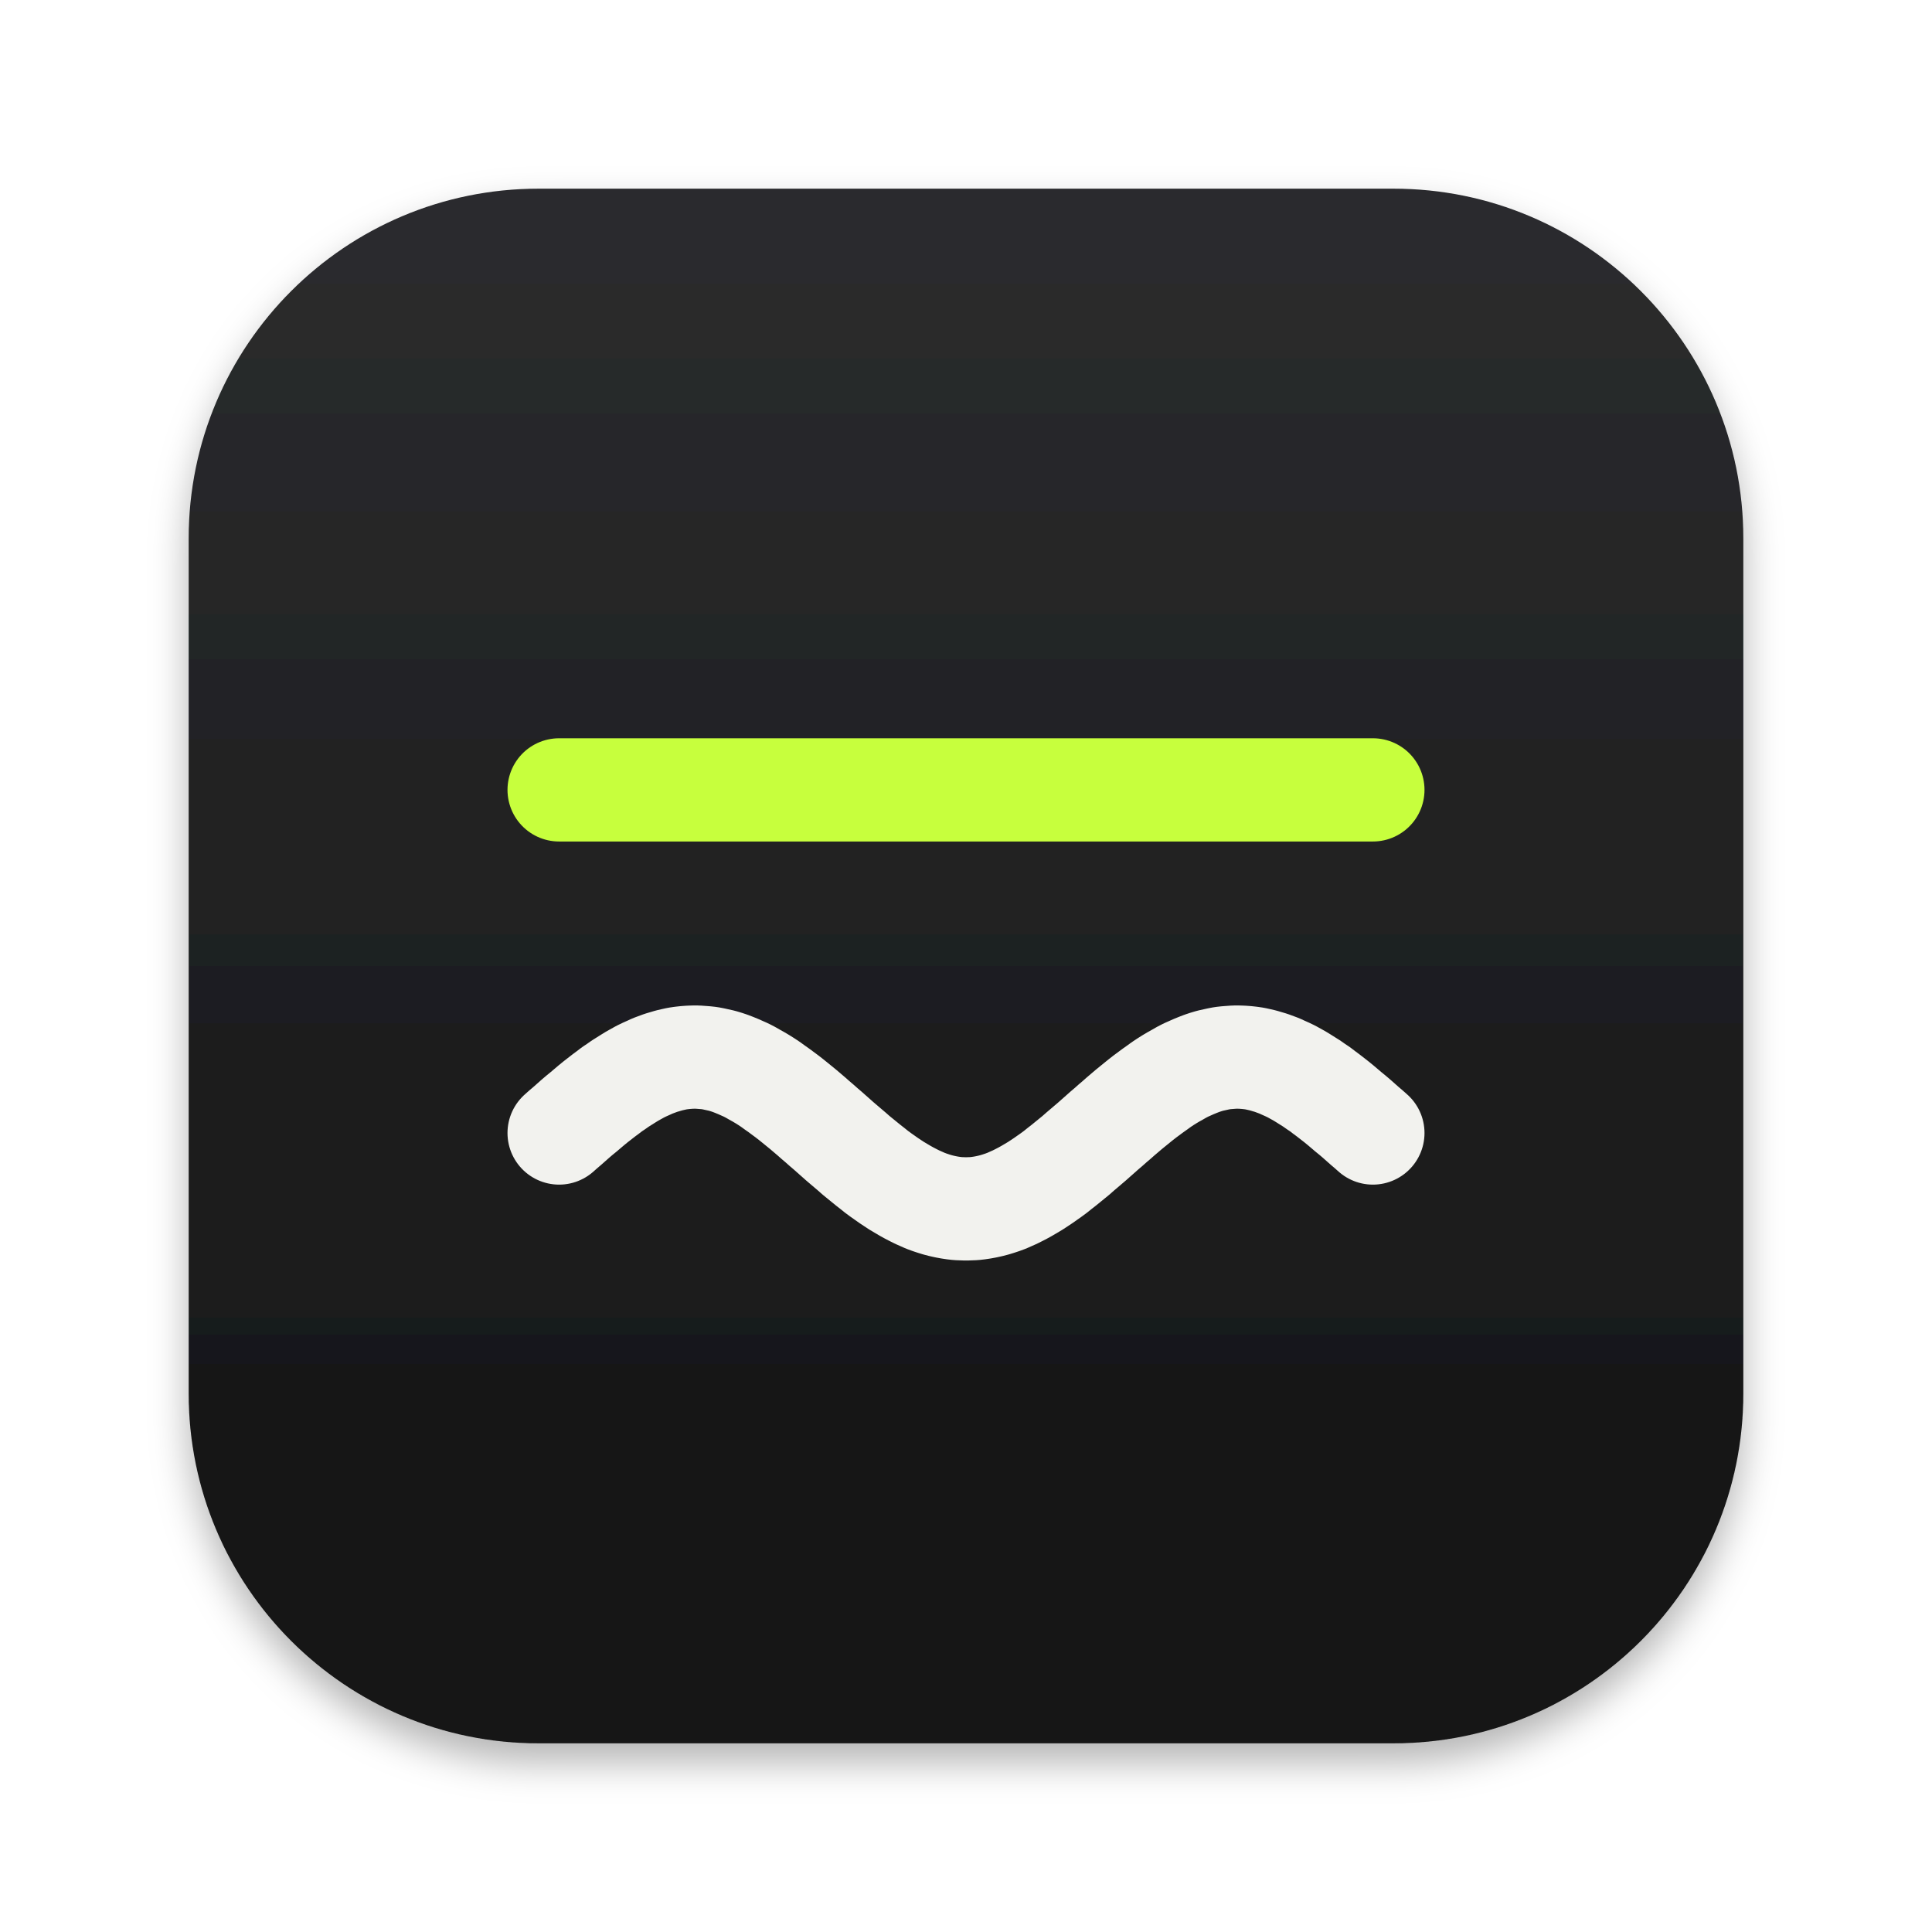
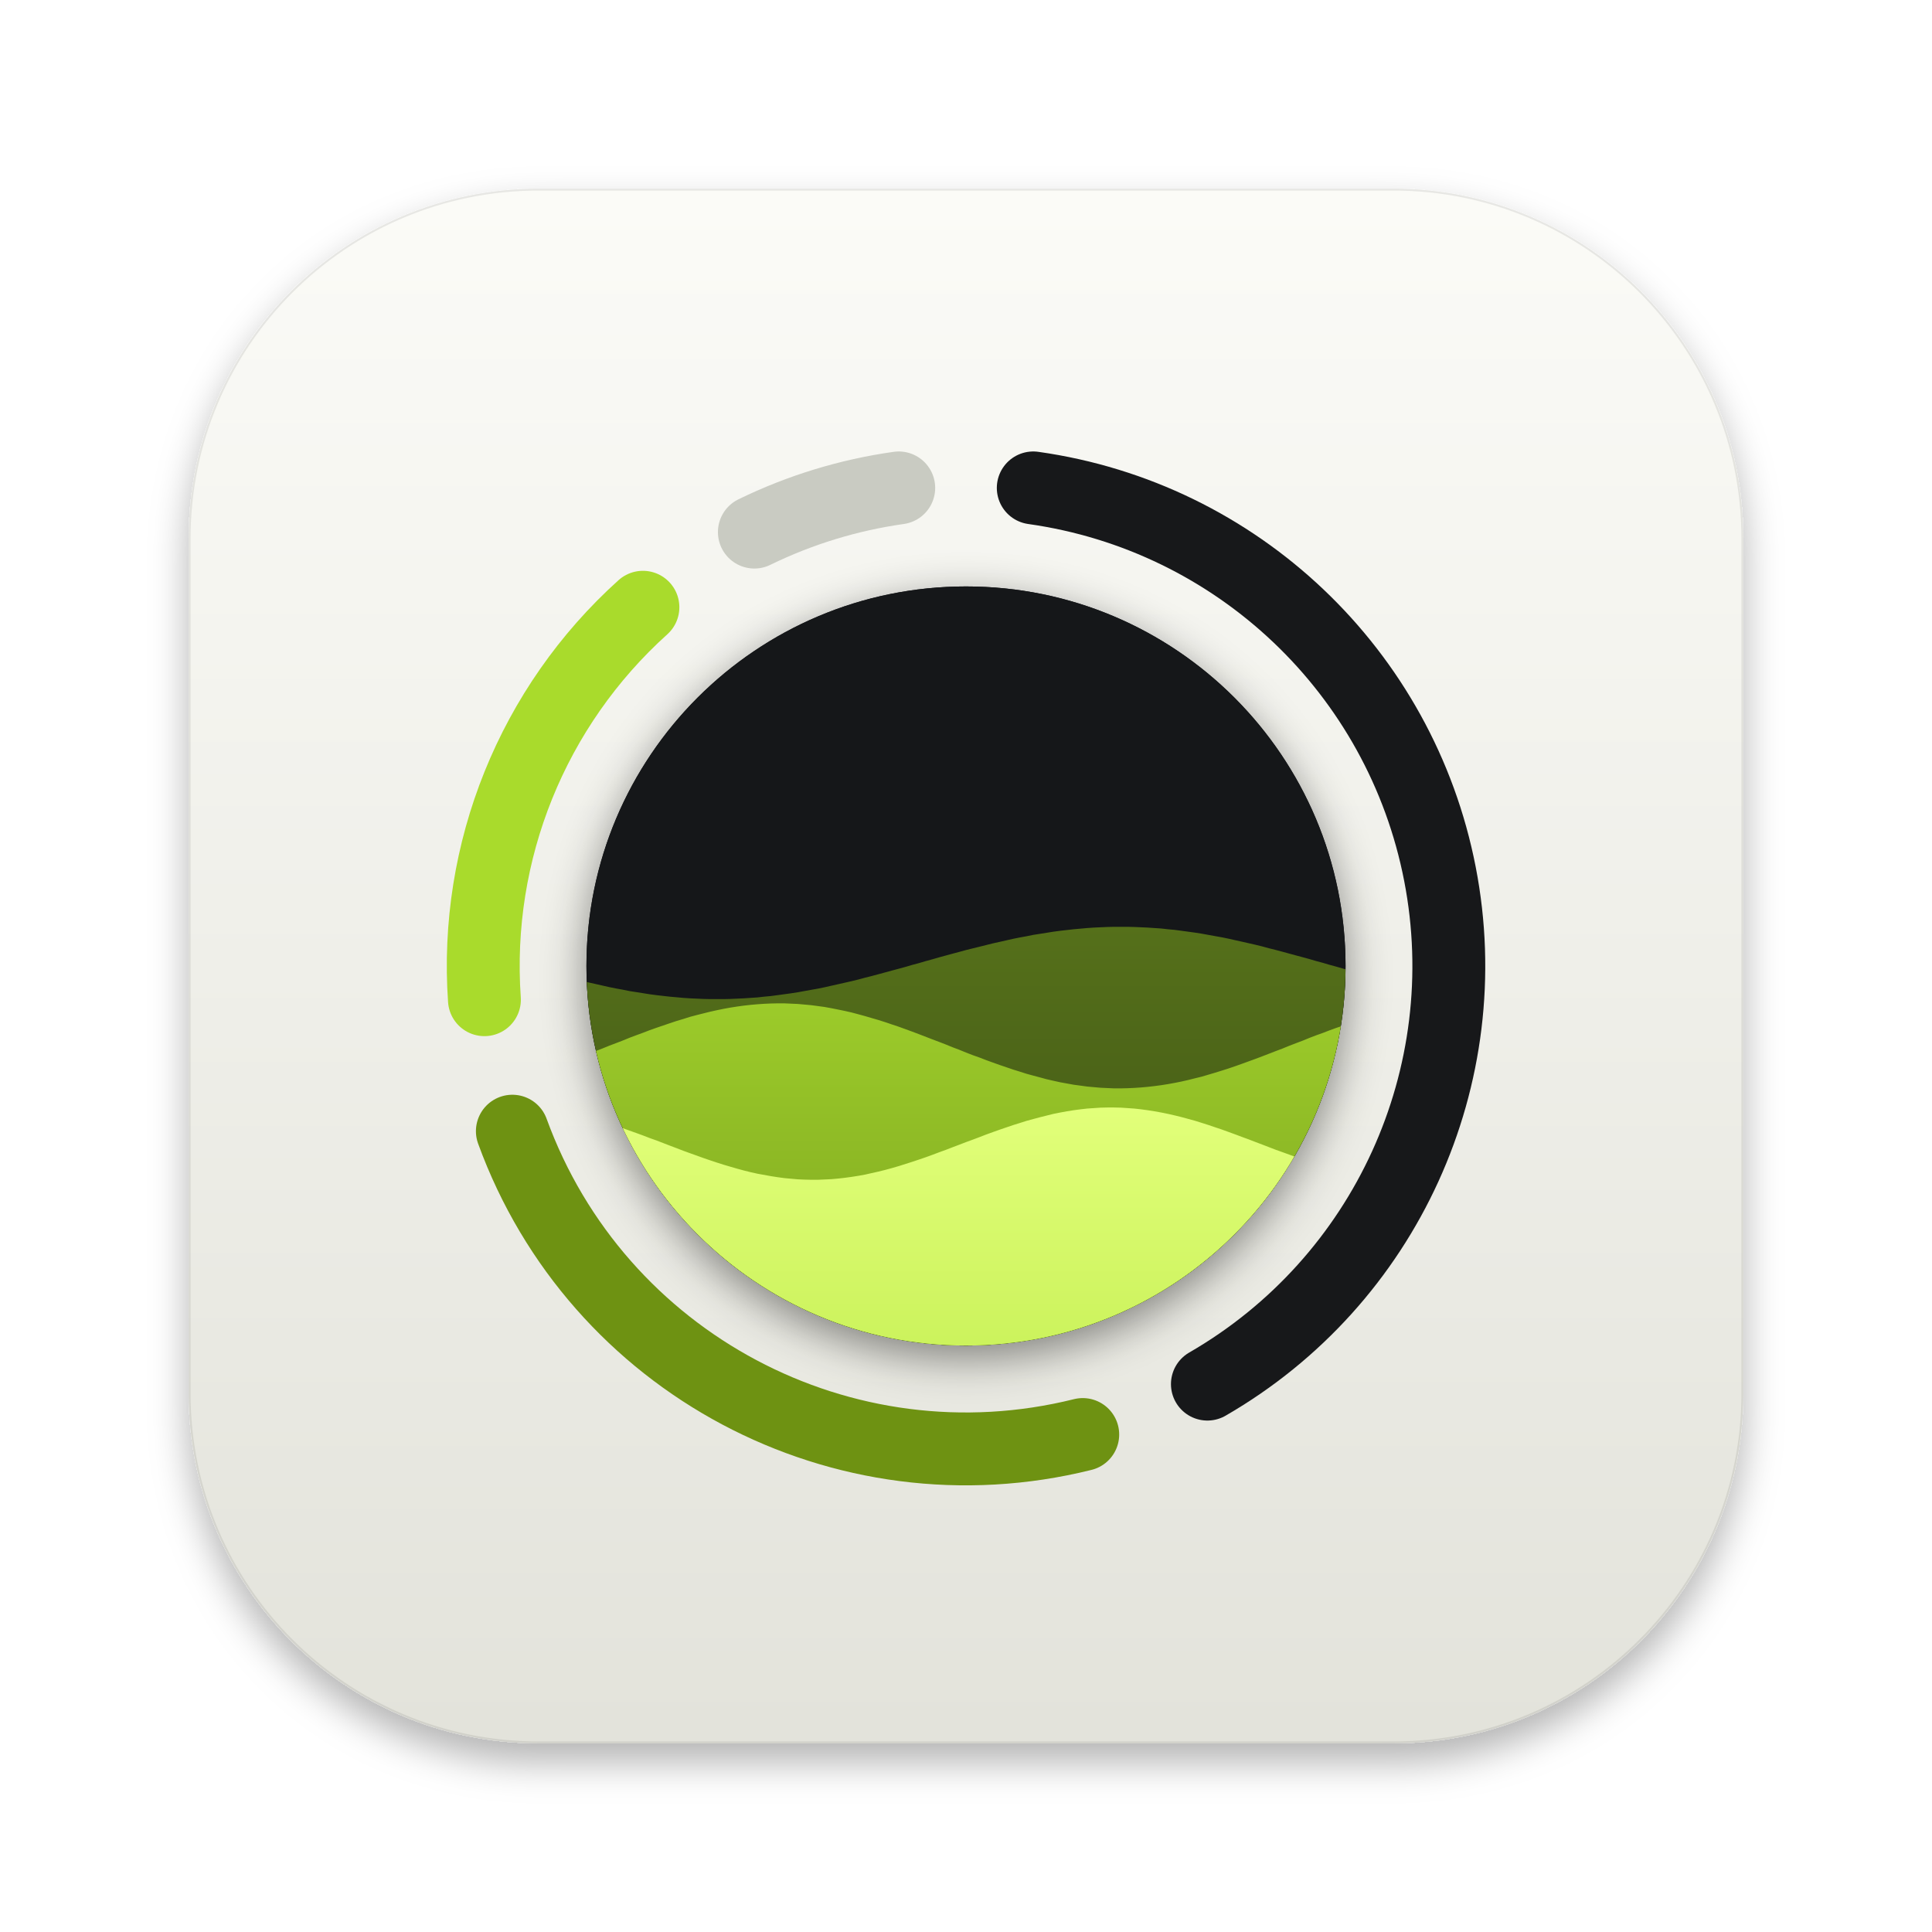
<svg xmlns="http://www.w3.org/2000/svg" viewBox="0 0 1024 1024" width="1024" height="1024">
  <defs>
    <linearGradient id="bg" x1="0" y1="0" x2="0" y2="1">
-       <stop offset="0" stop-color="#2B2C2E" />
-       <stop offset="1" stop-color="#131313" />
+       <stop offset="0" stop-color="#2C2E31" />
+       <stop offset="1" stop-color="#0D0E0F" />
+     </linearGradient>
+     <radialGradient id="hl" cx=".5" cy="0" r=".9">
+       <stop offset="0" stop-color="#fff" stop-opacity=".10" />
+       <stop offset="1" stop-color="#fff" stop-opacity="0" />
+     </radialGradient>
+     <linearGradient id="w1" x1="0" y1="0" x2="0" y2="1">
+       <stop offset="0" stop-color="#E2FF7A" />
+       <stop offset="1" stop-color="#9BD81C" />
+     </linearGradient>
+     <linearGradient id="w2" x1="0" y1="0" x2="0" y2="1">
+       <stop offset="0" stop-color="#9CCB2A" />
+       <stop offset="1" stop-color="#4E6B10" />
+     </linearGradient>
+     <linearGradient id="w3" x1="0" y1="0" x2="0" y2="1">
+       <stop offset="0" stop-color="#55701A" />
+       <stop offset="1" stop-color="#1F2A0E" />
+     </linearGradient>
+     <linearGradient id="ink" x1="0" y1="0" x2="0" y2="1">
+       <stop offset="0" stop-color="#FFFFFF" />
+       <stop offset="1" stop-color="#D9D9D2" />
+     </linearGradient>
+     <filter id="glow" x="-50%" y="-300%" width="200%" height="700%">
+       <feGaussianBlur stdDeviation="14" />
+     </filter>
+     <filter id="soft" x="-20%" y="-20%" width="140%" height="140%">
+       <feDropShadow dx="0" dy="8" stdDeviation="14" flood-color="#000" flood-opacity=".45" />
+     </filter>
+     <linearGradient id="pb" x1="0" y1="0" x2="0" y2="1">
+       <stop offset="0" stop-color="#FBFBF7" />
+       <stop offset="1" stop-color="#E3E3DB" />
    </linearGradient>
    <filter id="sh" x="-20%" y="-20%" width="140%" height="140%">
      <feDropShadow dx="0" dy="10" stdDeviation="10" flood-color="#000" flood-opacity=".3" />
    </filter>
    <clipPath id="sq">
      <rect x="100" y="100" width="824" height="824" rx="185.4" />
    </clipPath>
  </defs>
-   <rect x="100" y="100" width="824" height="824" rx="185.4" fill="url(#bg)" filter="url(#sh)" />
+   <rect x="100" y="100" width="824" height="824" rx="185.4" fill="url(#pb)" filter="url(#sh)" />
  <g clip-path="url(#sq)">
    <g transform="translate(100 100) scale(0.8046875)">
-       <path d="M244,396 L780,396" fill="none" stroke="#C7FF3D" stroke-width="68" stroke-linecap="round" stroke-linejoin="round" opacity="1" />
-       <path d="M244.0,622.0 L246.7,619.6 L249.4,617.3 L252.0,615.0 L254.7,612.6 L257.4,610.3 L260.1,608.1 L262.8,605.8 L265.4,603.6 L268.1,601.4 L270.8,599.3 L273.5,597.2 L276.2,595.2 L278.8,593.2 L281.5,591.4 L284.2,589.5 L286.9,587.8 L289.6,586.1 L292.2,584.5 L294.9,583.0 L297.6,581.5 L300.3,580.2 L303.0,579.0 L305.6,577.8 L308.3,576.8 L311.0,575.8 L313.7,575.0 L316.4,574.2 L319.0,573.6 L321.7,573.0 L324.4,572.6 L327.1,572.3 L329.8,572.1 L332.4,572.0 L335.1,572.0 L337.8,572.2 L340.5,572.4 L343.2,572.7 L345.8,573.2 L348.5,573.8 L351.2,574.4 L353.9,575.2 L356.6,576.1 L359.2,577.1 L361.9,578.2 L364.6,579.4 L367.3,580.6 L370.0,582.0 L372.6,583.5 L375.3,585.0 L378.0,586.6 L380.7,588.3 L383.4,590.1 L386.0,592.0 L388.7,593.9 L391.4,595.9 L394.1,597.9 L396.8,600.0 L399.4,602.1 L402.1,604.3 L404.8,606.5 L407.5,608.8 L410.2,611.1 L412.8,613.4 L415.5,615.7 L418.2,618.1 L420.9,620.4 L423.6,622.8 L426.2,625.1 L428.9,627.5 L431.6,629.8 L434.3,632.1 L437.0,634.4 L439.6,636.7 L442.3,638.9 L445.0,641.1 L447.7,643.3 L450.4,645.4 L453.0,647.5 L455.7,649.5 L458.4,651.4 L461.1,653.3 L463.8,655.1 L466.4,656.8 L469.1,658.4 L471.8,660.0 L474.5,661.5 L477.2,662.9 L479.8,664.2 L482.5,665.4 L485.2,666.6 L487.9,667.6 L490.6,668.5 L493.2,669.3 L495.9,670.0 L498.6,670.6 L501.3,671.1 L504.0,671.5 L506.6,671.8 L509.3,671.9 L512.0,672.0 L514.7,671.9 L517.4,671.8 L520.0,671.5 L522.7,671.1 L525.4,670.6 L528.1,670.0 L530.8,669.3 L533.4,668.5 L536.1,667.6 L538.8,666.6 L541.5,665.4 L544.2,664.2 L546.8,662.9 L549.5,661.5 L552.2,660.0 L554.9,658.4 L557.6,656.8 L560.2,655.1 L562.9,653.3 L565.6,651.4 L568.3,649.5 L571.0,647.5 L573.6,645.4 L576.3,643.3 L579.0,641.1 L581.7,638.9 L584.4,636.7 L587.0,634.4 L589.7,632.1 L592.4,629.8 L595.1,627.5 L597.8,625.1 L600.4,622.8 L603.1,620.4 L605.8,618.1 L608.5,615.7 L611.2,613.4 L613.8,611.1 L616.5,608.8 L619.2,606.5 L621.9,604.3 L624.6,602.1 L627.2,600.0 L629.9,597.9 L632.6,595.9 L635.3,593.9 L638.0,592.0 L640.6,590.1 L643.3,588.3 L646.0,586.6 L648.7,585.0 L651.4,583.5 L654.0,582.0 L656.7,580.6 L659.4,579.4 L662.1,578.2 L664.8,577.1 L667.4,576.1 L670.1,575.2 L672.8,574.4 L675.5,573.8 L678.2,573.2 L680.8,572.7 L683.5,572.4 L686.2,572.2 L688.9,572.0 L691.6,572.0 L694.2,572.1 L696.9,572.3 L699.6,572.6 L702.3,573.0 L705.0,573.6 L707.6,574.2 L710.3,575.0 L713.0,575.8 L715.7,576.8 L718.4,577.8 L721.0,579.0 L723.7,580.2 L726.4,581.5 L729.1,583.0 L731.8,584.5 L734.4,586.1 L737.1,587.8 L739.8,589.5 L742.5,591.4 L745.2,593.2 L747.8,595.2 L750.5,597.2 L753.2,599.3 L755.9,601.4 L758.6,603.6 L761.2,605.8 L763.9,608.1 L766.6,610.3 L769.3,612.6 L772.0,615.0 L774.6,617.3 L777.3,619.6 L780.0,622.0" fill="none" stroke="#F2F2EE" stroke-width="68" stroke-linecap="round" stroke-linejoin="round" opacity="1" />
+       <clipPath id="cc">
+         <circle cx="512" cy="512" r="250" />
+       </clipPath>
+       <circle cx="512" cy="512" r="250" fill="#151719" filter="url(#soft)" />
+       <g clip-path="url(#cc)">
+         <rect width="1024" height="1024" fill="#151719" />
+         <path d="M-20.0,501.5 L-15.6,500.4 L-11.1,499.3 L-6.7,498.2 L-2.3,497.1 L2.2,496.1 L6.6,495.1 L11.0,494.1 L15.5,493.2 L19.9,492.4 L24.3,491.5 L28.8,490.8 L33.2,490.1 L37.6,489.4 L42.1,488.8 L46.5,488.3 L50.9,487.8 L55.4,487.4 L59.8,487.0 L64.2,486.7 L68.7,486.5 L73.1,486.3 L77.5,486.2 L82.0,486.2 L86.4,486.2 L90.8,486.3 L95.3,486.5 L99.7,486.7 L104.1,487.0 L108.6,487.3 L113.0,487.8 L117.4,488.2 L121.9,488.8 L126.3,489.4 L130.7,490.0 L135.2,490.7 L139.6,491.5 L144.0,492.3 L148.5,493.1 L152.9,494.0 L157.3,495.0 L161.8,496.0 L166.2,497.0 L170.6,498.0 L175.1,499.1 L179.5,500.3 L183.9,501.4 L188.4,502.6 L192.8,503.8 L197.2,505.0 L201.7,506.2 L206.1,507.4 L210.5,508.7 L215.0,509.9 L219.4,511.2 L223.8,512.4 L228.3,513.7 L232.7,514.9 L237.1,516.1 L241.6,517.3 L246.0,518.5 L250.4,519.6 L254.9,520.7 L259.3,521.8 L263.7,522.9 L268.2,523.9 L272.6,524.9 L277.0,525.9 L281.5,526.8 L285.9,527.6 L290.3,528.5 L294.8,529.2 L299.2,529.9 L303.6,530.6 L308.1,531.2 L312.5,531.7 L316.9,532.2 L321.4,532.6 L325.8,533.0 L330.2,533.3 L334.7,533.5 L339.1,533.7 L343.5,533.8 L348.0,533.8 L352.4,533.8 L356.8,533.7 L361.3,533.5 L365.7,533.3 L370.1,533.0 L374.6,532.7 L379.0,532.2 L383.4,531.8 L387.9,531.2 L392.3,530.6 L396.7,530.0 L401.2,529.3 L405.6,528.5 L410.0,527.7 L414.5,526.9 L418.9,526.0 L423.3,525.0 L427.8,524.0 L432.2,523.0 L436.6,522.0 L441.1,520.9 L445.5,519.7 L449.9,518.6 L454.4,517.4 L458.8,516.2 L463.2,515.0 L467.7,513.8 L472.1,512.6 L476.5,511.3 L481.0,510.1 L485.4,508.8 L489.8,507.6 L494.3,506.3 L498.7,505.1 L503.1,503.9 L507.6,502.7 L512.0,501.5 L516.4,500.4 L520.9,499.3 L525.3,498.2 L529.7,497.1 L534.2,496.1 L538.6,495.1 L543.0,494.1 L547.5,493.2 L551.9,492.4 L556.3,491.5 L560.8,490.8 L565.2,490.1 L569.6,489.4 L574.1,488.8 L578.5,488.3 L582.9,487.8 L587.4,487.4 L591.8,487.0 L596.2,486.7 L600.7,486.5 L605.1,486.3 L609.5,486.2 L614.0,486.2 L618.4,486.2 L622.8,486.3 L627.3,486.5 L631.7,486.7 L636.1,487.0 L640.6,487.3 L645.0,487.8 L649.4,488.2 L653.9,488.8 L658.3,489.4 L662.7,490.0 L667.2,490.7 L671.6,491.5 L676.0,492.3 L680.5,493.1 L684.9,494.0 L689.3,495.0 L693.8,496.0 L698.2,497.0 L702.6,498.0 L707.1,499.1 L711.5,500.3 L715.9,501.4 L720.4,502.6 L724.8,503.8 L729.2,505.0 L733.7,506.2 L738.1,507.4 L742.5,508.7 L747.0,509.9 L751.4,511.2 L755.8,512.4 L760.3,513.7 L764.7,514.9 L769.1,516.1 L773.6,517.3 L778.0,518.5 L782.4,519.6 L786.9,520.7 L791.3,521.8 L795.7,522.9 L800.2,523.9 L804.6,524.9 L809.0,525.9 L813.5,526.8 L817.9,527.6 L822.3,528.5 L826.8,529.2 L831.2,529.9 L835.6,530.6 L840.1,531.2 L844.5,531.7 L848.9,532.2 L853.4,532.6 L857.8,533.0 L862.2,533.3 L866.7,533.5 L871.1,533.7 L875.5,533.8 L880.0,533.8 L884.4,533.8 L888.8,533.7 L893.3,533.5 L897.7,533.3 L902.1,533.0 L906.6,532.7 L911.0,532.2 L915.4,531.8 L919.9,531.2 L924.3,530.6 L928.7,530.0 L933.2,529.3 L937.6,528.5 L942.0,527.7 L946.5,526.9 L950.9,526.0 L955.3,525.0 L959.8,524.0 L964.2,523.0 L968.6,522.0 L973.1,520.9 L977.5,519.7 L981.9,518.6 L986.4,517.4 L990.8,516.2 L995.2,515.0 L999.7,513.8 L1004.1,512.6 L1008.5,511.3 L1013.0,510.1 L1017.4,508.8 L1021.8,507.6 L1026.3,506.3 L1030.7,505.1 L1035.1,503.9 L1039.6,502.7 L1044.0,501.5 L1044,1100 L-20,1100 Z" fill="url(#w3)" />
+         <path d="M-20.0,540.7 L-15.6,541.7 L-11.1,542.7 L-6.7,543.8 L-2.3,545.0 L2.2,546.3 L6.6,547.7 L11.0,549.1 L15.5,550.6 L19.9,552.1 L24.3,553.7 L28.8,555.3 L33.2,557.0 L37.6,558.7 L42.1,560.4 L46.5,562.1 L50.9,563.8 L55.4,565.6 L59.8,567.3 L64.2,569.0 L68.7,570.8 L73.1,572.4 L77.5,574.1 L82.0,575.7 L86.4,577.3 L90.8,578.8 L95.3,580.3 L99.7,581.7 L104.1,583.0 L108.6,584.3 L113.0,585.5 L117.4,586.6 L121.9,587.7 L126.3,588.6 L130.7,589.5 L135.2,590.2 L139.6,590.9 L144.0,591.4 L148.5,591.9 L152.9,592.2 L157.3,592.4 L161.8,592.6 L166.2,592.6 L170.6,592.5 L175.1,592.3 L179.5,592.0 L183.9,591.6 L188.4,591.1 L192.8,590.5 L197.2,589.8 L201.7,589.0 L206.1,588.0 L210.5,587.1 L215.0,586.0 L219.4,584.8 L223.8,583.6 L228.3,582.2 L232.7,580.9 L237.1,579.4 L241.6,577.9 L246.0,576.3 L250.4,574.7 L254.9,573.1 L259.3,571.4 L263.7,569.7 L268.2,568.0 L272.6,566.3 L277.0,564.5 L281.5,562.8 L285.9,561.1 L290.3,559.3 L294.8,557.6 L299.2,556.0 L303.6,554.3 L308.1,552.7 L312.5,551.2 L316.9,549.7 L321.4,548.2 L325.8,546.9 L330.2,545.5 L334.7,544.3 L339.1,543.2 L343.5,542.1 L348.0,541.1 L352.4,540.2 L356.8,539.4 L361.3,538.7 L365.7,538.1 L370.1,537.6 L374.6,537.2 L379.0,536.9 L383.4,536.7 L387.9,536.6 L392.3,536.6 L396.7,536.8 L401.2,537.0 L405.6,537.4 L410.0,537.8 L414.5,538.4 L418.9,539.0 L423.3,539.8 L427.8,540.7 L432.2,541.6 L436.6,542.6 L441.1,543.8 L445.5,545.0 L449.9,546.3 L454.4,547.6 L458.8,549.0 L463.2,550.5 L467.7,552.0 L472.1,553.6 L476.5,555.2 L481.0,556.9 L485.4,558.6 L489.8,560.3 L494.3,562.0 L498.7,563.7 L503.1,565.5 L507.6,567.2 L512.0,569.0 L516.4,570.7 L520.9,572.3 L525.3,574.0 L529.7,575.6 L534.2,577.2 L538.6,578.7 L543.0,580.2 L547.5,581.6 L551.9,583.0 L556.3,584.2 L560.8,585.4 L565.2,586.6 L569.6,587.6 L574.1,588.6 L578.5,589.4 L582.9,590.2 L587.4,590.8 L591.8,591.4 L596.2,591.8 L600.7,592.2 L605.1,592.4 L609.5,592.6 L614.0,592.6 L618.4,592.5 L622.8,592.3 L627.3,592.0 L631.7,591.6 L636.1,591.1 L640.6,590.5 L645.0,589.8 L649.4,589.0 L653.9,588.1 L658.3,587.1 L662.7,586.0 L667.2,584.9 L671.6,583.6 L676.0,582.3 L680.5,580.9 L684.9,579.5 L689.3,578.0 L693.8,576.4 L698.2,574.8 L702.6,573.2 L707.1,571.5 L711.5,569.8 L715.9,568.1 L720.4,566.4 L724.8,564.6 L729.2,562.9 L733.7,561.2 L738.1,559.4 L742.5,557.7 L747.0,556.1 L751.4,554.4 L755.8,552.8 L760.3,551.3 L764.7,549.8 L769.1,548.3 L773.6,546.9 L778.0,545.6 L782.4,544.4 L786.9,543.2 L791.3,542.1 L795.7,541.1 L800.2,540.2 L804.6,539.4 L809.0,538.7 L813.5,538.1 L817.9,537.6 L822.3,537.2 L826.8,536.9 L831.2,536.7 L835.6,536.6 L840.1,536.6 L844.5,536.8 L848.9,537.0 L853.4,537.3 L857.8,537.8 L862.2,538.4 L866.7,539.0 L871.1,539.8 L875.5,540.6 L880.0,541.6 L884.4,542.6 L888.8,543.7 L893.3,544.9 L897.7,546.2 L902.1,547.5 L906.6,548.9 L911.0,550.4 L915.4,551.9 L919.9,553.5 L924.3,555.1 L928.7,556.8 L933.2,558.5 L937.6,560.2 L942.0,561.9 L946.5,563.7 L950.9,565.4 L955.3,567.1 L959.8,568.9 L964.2,570.6 L968.6,572.3 L973.1,573.9 L977.5,575.5 L981.9,577.1 L986.4,578.7 L990.8,580.1 L995.2,581.5 L999.7,582.9 L1004.1,584.2 L1008.5,585.4 L1013.0,586.5 L1017.4,587.6 L1021.8,588.5 L1026.3,589.4 L1030.7,590.1 L1035.1,590.8 L1039.6,591.4 L1044.0,591.8 L1044,1100 L-20,1100 Z" fill="url(#w2)" />
+         <path d="M-20.0,648.2 L-15.6,649.1 L-11.1,650.0 L-6.7,650.7 L-2.3,651.4 L2.2,651.9 L6.6,652.3 L11.0,652.6 L15.5,652.8 L19.9,652.8 L24.3,652.7 L28.8,652.5 L33.2,652.2 L37.6,651.8 L42.1,651.3 L46.5,650.6 L50.9,649.8 L55.4,649.0 L59.8,648.0 L64.2,646.9 L68.7,645.8 L73.1,644.5 L77.5,643.2 L82.0,641.8 L86.4,640.4 L90.8,638.9 L95.3,637.3 L99.7,635.7 L104.1,634.1 L108.6,632.4 L113.0,630.7 L117.4,629.0 L121.9,627.3 L126.3,625.7 L130.7,624.0 L135.2,622.3 L139.6,620.7 L144.0,619.2 L148.5,617.7 L152.9,616.2 L157.3,614.8 L161.8,613.5 L166.2,612.2 L170.6,611.1 L175.1,610.0 L179.5,609.1 L183.9,608.2 L188.4,607.4 L192.8,606.8 L197.2,606.2 L201.7,605.8 L206.1,605.5 L210.5,605.3 L215.0,605.2 L219.4,605.2 L223.8,605.4 L228.3,605.7 L232.7,606.1 L237.1,606.6 L241.6,607.2 L246.0,608.0 L250.4,608.8 L254.9,609.8 L259.3,610.8 L263.7,612.0 L268.2,613.2 L272.6,614.5 L277.0,615.9 L281.5,617.3 L285.9,618.8 L290.3,620.4 L294.8,622.0 L299.2,623.6 L303.6,625.3 L308.1,626.9 L312.5,628.6 L316.9,630.3 L321.4,632.0 L325.8,633.7 L330.2,635.3 L334.7,636.9 L339.1,638.5 L343.5,640.0 L348.0,641.5 L352.4,642.9 L356.8,644.2 L361.3,645.5 L365.7,646.7 L370.1,647.8 L374.6,648.8 L379.0,649.6 L383.4,650.4 L387.9,651.1 L392.3,651.7 L396.7,652.1 L401.2,652.5 L405.6,652.7 L410.0,652.8 L414.5,652.8 L418.9,652.6 L423.3,652.4 L427.8,652.0 L432.2,651.5 L436.6,650.9 L441.1,650.2 L445.5,649.4 L449.9,648.4 L454.4,647.4 L458.8,646.3 L463.2,645.1 L467.7,643.8 L472.1,642.4 L476.5,641.0 L481.0,639.5 L485.4,638.0 L489.8,636.4 L494.3,634.7 L498.7,633.1 L503.1,631.4 L507.6,629.7 L512.0,628.0 L516.4,626.4 L520.9,624.7 L525.3,623.0 L529.7,621.4 L534.2,619.8 L538.6,618.3 L543.0,616.8 L547.5,615.4 L551.9,614.0 L556.3,612.8 L560.8,611.6 L565.2,610.5 L569.6,609.4 L574.1,608.5 L578.5,607.7 L582.9,607.0 L587.4,606.4 L591.8,605.9 L596.2,605.6 L600.7,605.3 L605.1,605.2 L609.5,605.2 L614.0,605.3 L618.4,605.6 L622.8,605.9 L627.3,606.4 L631.7,607.0 L636.1,607.7 L640.6,608.5 L645.0,609.4 L649.4,610.4 L653.9,611.5 L658.3,612.7 L662.7,613.9 L667.2,615.3 L671.6,616.7 L676.0,618.2 L680.5,619.7 L684.9,621.3 L689.3,622.9 L693.8,624.6 L698.2,626.2 L702.6,627.9 L707.1,629.6 L711.5,631.3 L715.9,633.0 L720.4,634.6 L724.8,636.2 L729.2,637.8 L733.7,639.4 L738.1,640.9 L742.5,642.3 L747.0,643.7 L751.4,645.0 L755.8,646.2 L760.3,647.3 L764.7,648.3 L769.1,649.3 L773.6,650.1 L778.0,650.8 L782.4,651.5 L786.9,652.0 L791.3,652.3 L795.7,652.6 L800.2,652.8 L804.6,652.8 L809.0,652.7 L813.5,652.5 L817.9,652.2 L822.3,651.7 L826.8,651.2 L831.2,650.5 L835.6,649.7 L840.1,648.8 L844.5,647.8 L848.9,646.8 L853.4,645.6 L857.8,644.3 L862.2,643.0 L866.7,641.6 L871.1,640.1 L875.5,638.6 L880.0,637.0 L884.4,635.4 L888.8,633.8 L893.3,632.1 L897.7,630.4 L902.1,628.8 L906.6,627.1 L911.0,625.4 L915.4,623.7 L919.9,622.1 L924.3,620.5 L928.7,618.9 L933.2,617.4 L937.6,616.0 L942.0,614.6 L946.5,613.3 L950.9,612.1 L955.3,610.9 L959.8,609.9 L964.2,608.9 L968.6,608.1 L973.1,607.3 L977.5,606.7 L981.9,606.1 L986.4,605.7 L990.8,605.4 L995.2,605.3 L999.7,605.2 L1004.1,605.3 L1008.5,605.4 L1013.0,605.8 L1017.4,606.2 L1021.8,606.7 L1026.3,607.4 L1030.7,608.1 L1035.1,609.0 L1039.6,609.9 L1044.0,611.0 L1044,1100 L-20,1100 Z" fill="url(#w1)" />
+       </g>
+       <path d="M556.3,197.1 A318,318 0 0 1 671.0,787.4" fill="none" stroke="#17181A" stroke-width="48" stroke-linecap="round" />
+       <path d="M588.9,820.6 A318,318 0 0 1 213.2,620.8" fill="none" stroke="#6E9212" stroke-width="48" stroke-linecap="round" />
+       <path d="M194.8,534.2 A318,318 0 0 1 299.2,275.7" fill="none" stroke="#A9DB2C" stroke-width="48" stroke-linecap="round" />
+       <path d="M372.6,226.2 A318,318 0 0 1 467.7,197.1" fill="none" stroke="#C9CBC2" stroke-width="48" stroke-linecap="round" />
    </g>
  </g>
+   <rect x="100.5" y="100.5" width="823" height="823" rx="185" fill="none" stroke="#000" stroke-opacity=".08" />
</svg>
